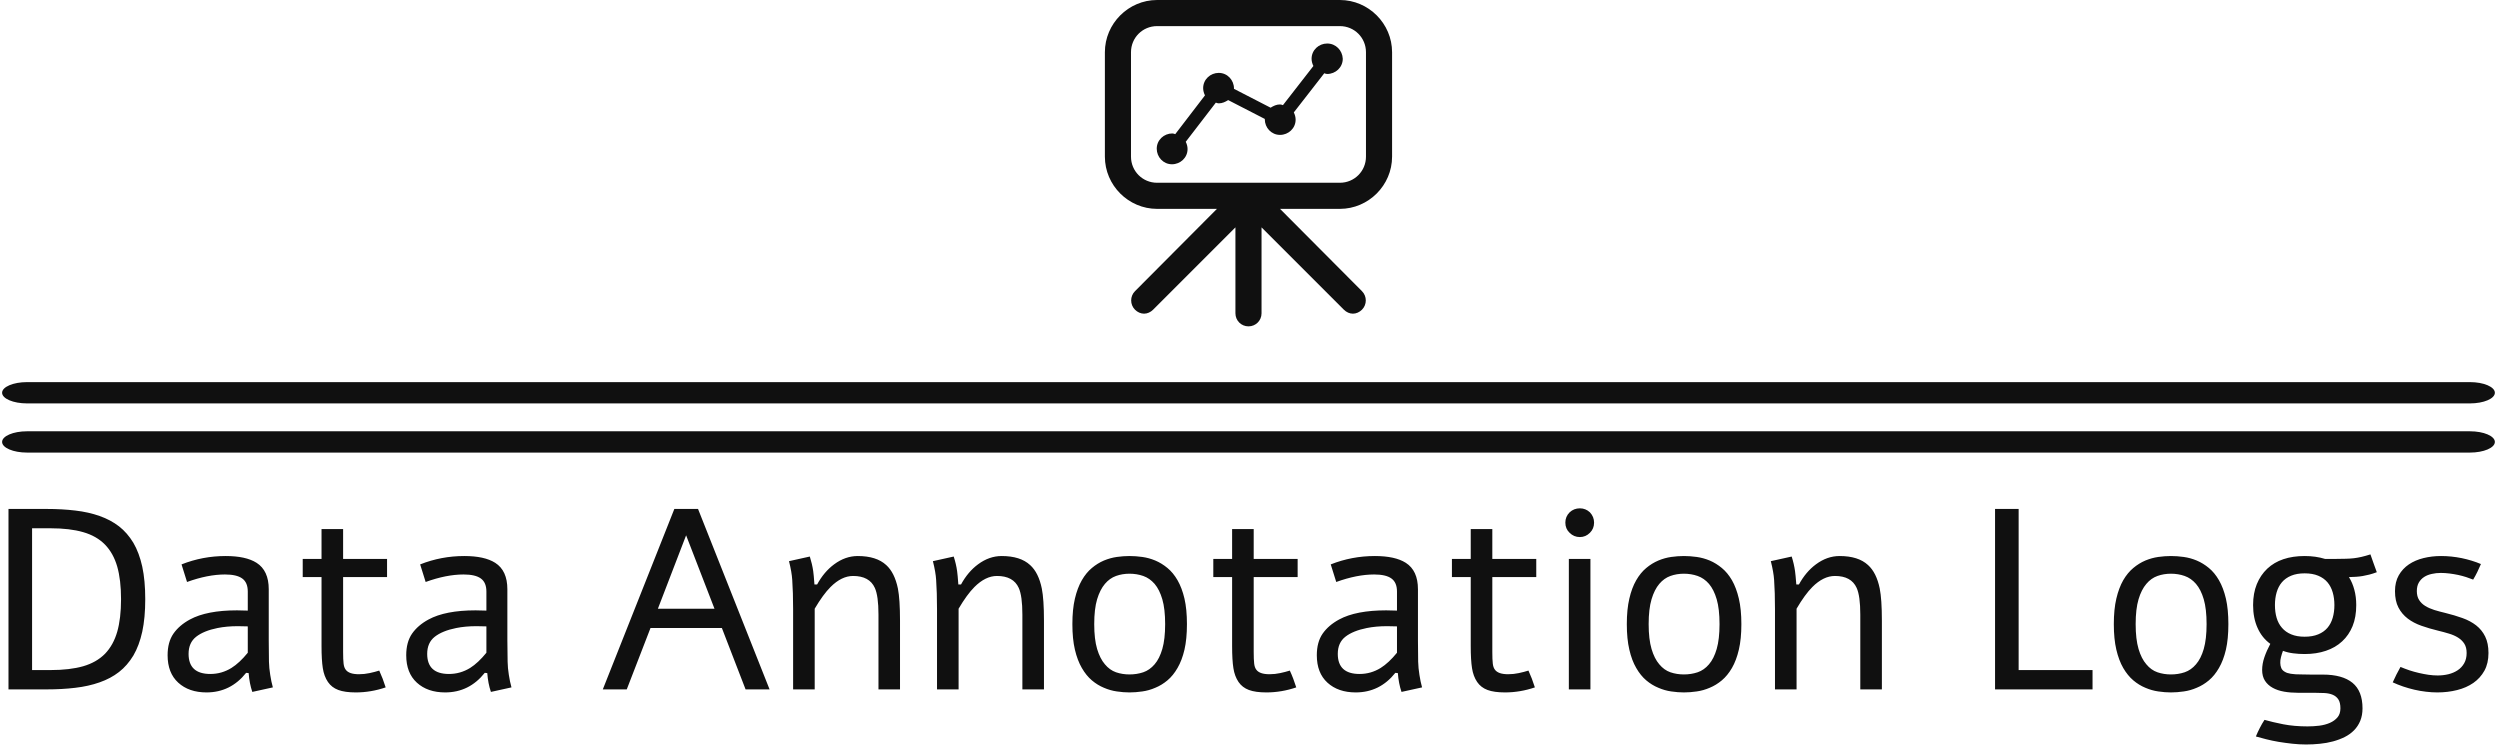
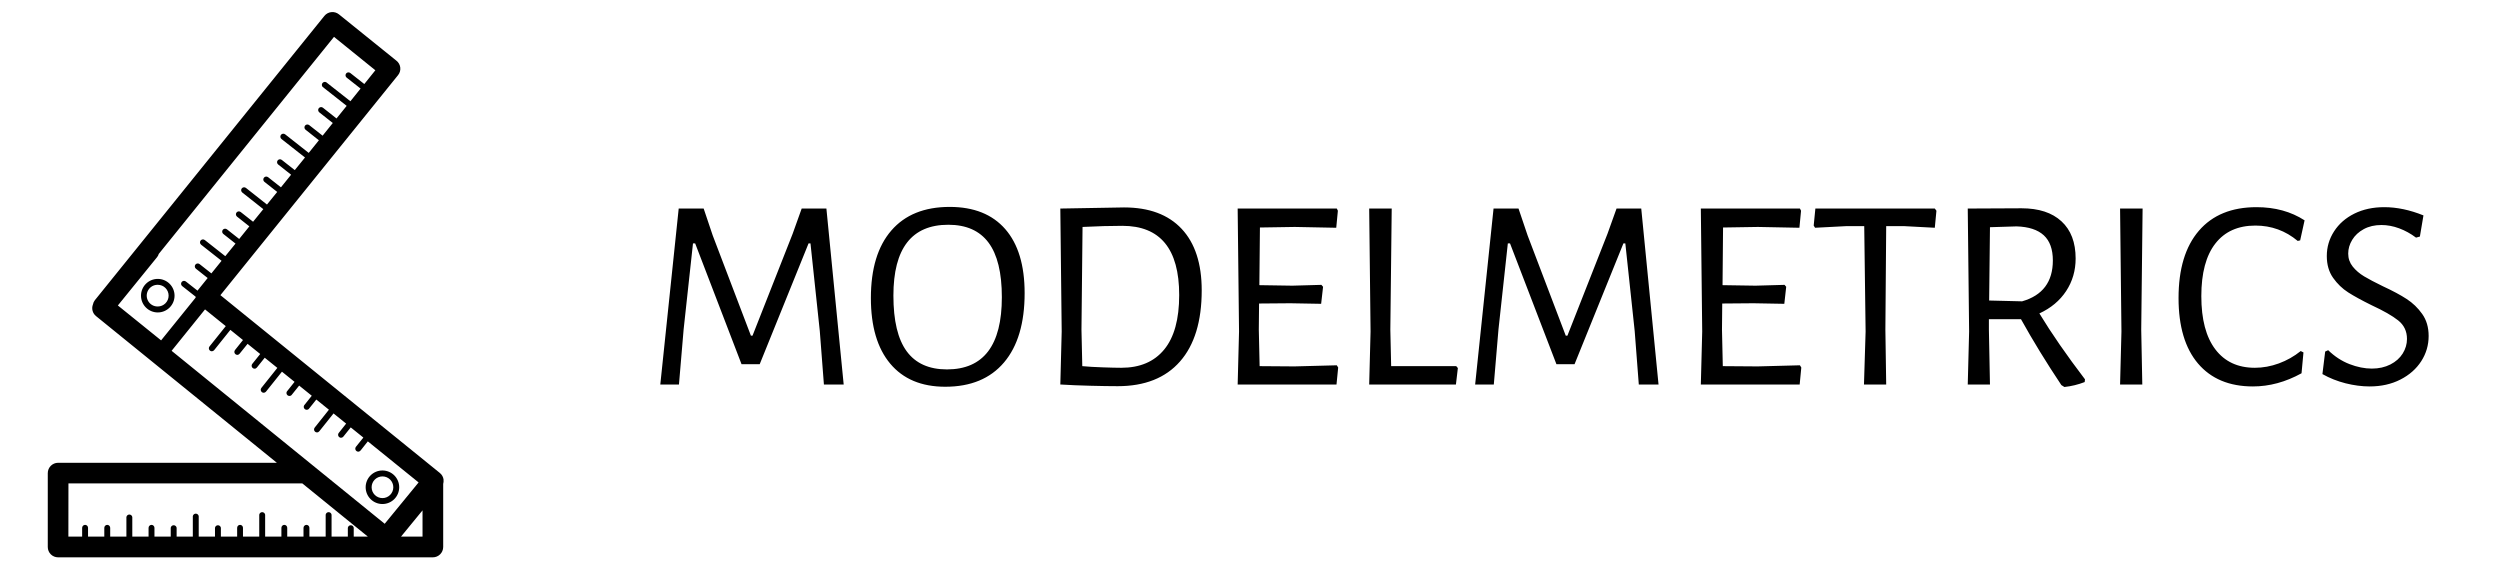
- <svg xmlns="http://www.w3.org/2000/svg" version="1.1" width="1500" height="450" viewBox="0 0 1500 450">
-   <g transform="matrix(1,0,0,1,-0.9090909,-1.653543)">
-     <svg viewBox="0 0 396 119" data-background-color="#efefef" preserveAspectRatio="xMidYMid meet" height="450" width="1500">
-       <g id="tight-bounds" transform="matrix(1,0,0,1,0.24,0.4372701)">
-         <svg viewBox="0 0 395.52 118.125" height="118.125" width="395.52">
-           <g>
-             <svg viewBox="0 0 397.498 118.716" height="118.125" width="395.52">
-               <g>
-                 <rect width="397.498" height="3.396" x="0" y="60.932" fill="#101010" opacity="1" stroke-width="0" stroke="transparent" fill-opacity="1" class="rect-yte-0" data-fill-palette-color="primary" rx="1%" id="yte-0" data-palette-color="#101010" />
-               </g>
-               <g>
-                 <rect width="397.498" height="3.396" x="0" y="68.773" fill="#101010" opacity="1" stroke-width="0" stroke="transparent" fill-opacity="1" class="rect-yte-1" data-fill-palette-color="primary" rx="1%" id="yte-1" data-palette-color="#101010" />
-               </g>
-               <g transform="matrix(1,0,0,1,0.9888,81.05895)">
-                 <svg viewBox="0 0 395.52 37.657" height="37.657" width="395.52">
-                   <g id="textblocktransform">
-                     <svg viewBox="0 0 395.52 37.657" height="37.657" width="395.52" id="textblock">
-                       <g>
-                         <svg viewBox="0 0 395.52 37.657" height="37.657" width="395.52">
-                           <g transform="matrix(1,0,0,1,0,0)">
-                             <svg width="395.52" viewBox="4.44 -35.23 482.55 45.95" height="37.657" data-palette-color="#101010">
-                               <path d="M11.87 0L4.44 0 4.44-35.11 11.87-35.11Q14.87-35.11 17.44-34.8 20.02-34.5 22.17-33.74L22.17-33.74Q24.32-32.98 25.94-31.73 27.56-30.47 28.74-28.52L28.74-28.52Q29.88-26.56 30.47-23.88 31.05-21.19 31.05-17.55L31.05-17.55Q31.05-13.92 30.47-11.23 29.88-8.54 28.74-6.59L28.74-6.59Q27.56-4.64 25.94-3.38 24.32-2.12 22.17-1.37L22.17-1.37Q20.02-0.61 17.44-0.31 14.87 0 11.87 0L11.87 0ZM9.03-3.76L12.62-3.76Q16.36-3.76 18.96-4.5 21.56-5.25 23.22-6.93L23.22-6.93Q24.85-8.62 25.6-11.22 26.34-13.82 26.34-17.55L26.34-17.55Q26.34-21.29 25.6-23.89 24.85-26.49 23.22-28.17L23.22-28.17Q21.56-29.86 18.96-30.6 16.36-31.35 12.62-31.35L12.62-31.35 9.03-31.35 9.03-3.76ZM39.18-20.9L39.18-20.9 38.11-24.32Q42.21-25.95 46.7-25.95L46.7-25.95Q50.63-25.95 52.71-24.63L52.71-24.63Q55.08-23.12 55.08-19.48L55.08-19.48 55.08-9.5Q55.08-7.5 55.12-5.4L55.12-5.4Q55.15-4.15 55.37-2.81L55.37-2.81Q55.56-1.54 55.88-0.39L55.88-0.39 51.88 0.49Q51.32-1.15 51.17-3.17L51.17-3.17 50.68-3.22Q47.65 0.59 42.97 0.59L42.97 0.59Q39.55 0.59 37.47-1.31 35.4-3.2 35.4-6.64L35.4-6.64Q35.4-9.2 36.53-10.84 37.67-12.48 39.74-13.6L39.74-13.6Q43.02-15.38 48.9-15.38L48.9-15.38Q49.68-15.38 51-15.33L51-15.33 51-19.04Q51-20.8 49.92-21.58 48.85-22.36 46.56-22.36L46.56-22.36Q43.21-22.36 39.18-20.9ZM51-7.13L51-7.13 51-12.26Q50.34-12.3 49.07-12.3L49.07-12.3Q46.92-12.3 45.11-11.94L45.11-11.94Q42.43-11.4 40.95-10.24 39.48-9.08 39.48-6.91L39.48-6.91Q39.48-3 43.72-3L43.72-3Q45.92-3 47.82-4.17L47.82-4.17Q49.39-5.15 51-7.13ZM65.35-25.39L65.35-31.2 69.55-31.2 69.55-25.39 78.1-25.39 78.1-21.85 69.55-21.85 69.55-7.28Q69.55-5.81 69.64-5.04 69.72-4.27 70.06-3.83L70.06-3.83Q70.7-2.95 72.63-2.95L72.63-2.95Q73.7-2.95 74.7-3.17L74.7-3.17Q75.73-3.39 76.58-3.66L76.58-3.66Q77.27-2.17 77.83-0.39L77.83-0.39Q74.95 0.59 72.02 0.59L72.02 0.59Q69.89 0.59 68.61 0.11 67.33-0.37 66.6-1.44L66.6-1.44Q65.84-2.56 65.6-4.13 65.35-5.69 65.35-8.45L65.35-8.45 65.35-21.85 61.69-21.85 61.69-25.39 65.35-25.39ZM85.61-20.9L85.61-20.9 84.54-24.32Q88.64-25.95 93.13-25.95L93.13-25.95Q97.06-25.95 99.14-24.63L99.14-24.63Q101.51-23.12 101.51-19.48L101.51-19.48 101.51-9.5Q101.51-7.5 101.56-5.4L101.56-5.4Q101.58-4.15 101.8-2.81L101.8-2.81Q101.99-1.54 102.31-0.39L102.31-0.39 98.31 0.49Q97.75-1.15 97.6-3.17L97.6-3.17 97.11-3.22Q94.08 0.59 89.4 0.59L89.4 0.59Q85.98 0.59 83.9-1.31 81.83-3.2 81.83-6.64L81.83-6.64Q81.83-9.2 82.96-10.84 84.1-12.48 86.17-13.6L86.17-13.6Q89.45-15.38 95.33-15.38L95.33-15.38Q96.11-15.38 97.43-15.33L97.43-15.33 97.43-19.04Q97.43-20.8 96.35-21.58 95.28-22.36 92.99-22.36L92.99-22.36Q89.64-22.36 85.61-20.9ZM97.43-7.13L97.43-7.13 97.43-12.26Q96.77-12.3 95.5-12.3L95.5-12.3Q93.35-12.3 91.55-11.94L91.55-11.94Q88.86-11.4 87.38-10.24 85.91-9.08 85.91-6.91L85.91-6.91Q85.91-3 90.15-3L90.15-3Q92.35-3 94.26-4.17L94.26-4.17Q95.82-5.15 97.43-7.13ZM152.53 0L147.86 0 143.25-11.94 129.36-11.94 124.74 0 120.08 0 134-35.11 138.61-35.11 152.53 0ZM136.29-29.98L130.8-15.7 141.81-15.7 136.29-29.98ZM156.31-24.95L156.31-24.95 160.36-25.85Q160.82-24.39 161.02-23.02L161.02-23.02Q161.12-22.36 161.26-20.41L161.26-20.41 161.78-20.41Q163.12-22.88 165.1-24.34L165.1-24.34Q167.27-25.95 169.69-25.95L169.69-25.95Q173.32-25.95 175.23-24.19L175.23-24.19Q176.86-22.71 177.5-19.63L177.5-19.63Q177.91-17.53 177.91-13.38L177.91-13.38 177.91 0 173.72 0 173.72-14.55Q173.72-18.19 173.01-19.75L173.01-19.75Q171.96-22.07 168.78-22.07L168.78-22.07Q166.54-22.07 164.39-19.92L164.39-19.92Q162.95-18.48 161.31-15.7L161.31-15.7 161.31 0 157.11 0 157.11-15.63Q157.11-18.92 156.94-21.31L156.94-21.31Q156.85-22.8 156.31-24.95ZM184.31-24.95L184.31-24.95 188.36-25.85Q188.83-24.39 189.02-23.02L189.02-23.02Q189.12-22.36 189.26-20.41L189.26-20.41 189.78-20.41Q191.12-22.88 193.1-24.34L193.1-24.34Q195.27-25.95 197.69-25.95L197.69-25.95Q201.33-25.95 203.23-24.19L203.23-24.19Q204.87-22.71 205.5-19.63L205.5-19.63Q205.92-17.53 205.92-13.38L205.92-13.38 205.92 0 201.72 0 201.72-14.55Q201.72-18.19 201.01-19.75L201.01-19.75Q199.96-22.07 196.78-22.07L196.78-22.07Q194.54-22.07 192.39-19.92L192.39-19.92Q190.95-18.48 189.31-15.7L189.31-15.7 189.31 0 185.11 0 185.11-15.63Q185.11-18.92 184.94-21.31L184.94-21.31Q184.85-22.8 184.31-24.95ZM222.56-25.95L222.56-25.95Q223.76-25.95 225.05-25.77 226.35-25.59 227.59-25.07L227.59-25.07Q228.84-24.54 229.95-23.62 231.06-22.71 231.91-21.24L231.91-21.24Q232.77-19.75 233.26-17.66 233.74-15.58 233.74-12.7L233.74-12.7Q233.74-9.81 233.26-7.73 232.77-5.64 231.91-4.17L231.91-4.17Q231.06-2.69 229.95-1.76 228.84-0.83 227.59-0.32L227.59-0.32Q226.35 0.22 225.05 0.4 223.76 0.59 222.56 0.59L222.56 0.59Q221.39 0.59 220.11 0.4 218.83 0.22 217.58-0.32L217.58-0.32Q216.34-0.83 215.24-1.76 214.14-2.69 213.29-4.17L213.29-4.17Q212.43-5.64 211.94-7.73 211.45-9.81 211.45-12.7L211.45-12.7Q211.45-15.58 211.94-17.66 212.43-19.75 213.29-21.24L213.29-21.24Q214.14-22.71 215.24-23.62 216.34-24.54 217.58-25.07L217.58-25.07Q218.83-25.59 220.1-25.77 221.37-25.95 222.56-25.95ZM222.56-22.51L222.56-22.51Q221.17-22.51 219.94-22.07 218.71-21.63 217.78-20.53L217.78-20.53Q216.83-19.41 216.26-17.53 215.7-15.65 215.7-12.7L215.7-12.7Q215.7-9.77 216.26-7.87 216.83-5.98 217.78-4.88L217.78-4.88Q218.71-3.76 219.94-3.33 221.17-2.91 222.56-2.91L222.56-2.91Q223.98-2.91 225.24-3.33 226.49-3.76 227.45-4.88L227.45-4.88Q228.4-5.98 228.95-7.87 229.5-9.77 229.5-12.7L229.5-12.7Q229.5-15.65 228.95-17.53 228.4-19.41 227.45-20.53L227.45-20.53Q226.49-21.63 225.24-22.07 223.98-22.51 222.56-22.51ZM242.53-25.39L242.53-31.2 246.73-31.2 246.73-25.39 255.28-25.39 255.28-21.85 246.73-21.85 246.73-7.28Q246.73-5.81 246.82-5.04 246.9-4.27 247.24-3.83L247.24-3.83Q247.88-2.95 249.81-2.95L249.81-2.95Q250.88-2.95 251.88-3.17L251.88-3.17Q252.91-3.39 253.76-3.66L253.76-3.66Q254.45-2.17 255.01-0.39L255.01-0.39Q252.13 0.59 249.2 0.59L249.2 0.59Q247.07 0.59 245.79 0.11 244.51-0.37 243.78-1.44L243.78-1.44Q243.02-2.56 242.78-4.13 242.53-5.69 242.53-8.45L242.53-8.45 242.53-21.85 238.87-21.85 238.87-25.39 242.53-25.39ZM262.79-20.9L262.79-20.9 261.72-24.32Q265.82-25.95 270.31-25.95L270.31-25.95Q274.24-25.95 276.32-24.63L276.32-24.63Q278.69-23.12 278.69-19.48L278.69-19.48 278.69-9.5Q278.69-7.5 278.73-5.4L278.73-5.4Q278.76-4.15 278.98-2.81L278.98-2.81Q279.17-1.54 279.49-0.39L279.49-0.39 275.49 0.49Q274.93-1.15 274.78-3.17L274.78-3.17 274.29-3.22Q271.26 0.59 266.58 0.59L266.58 0.59Q263.16 0.59 261.08-1.31 259.01-3.2 259.01-6.64L259.01-6.64Q259.01-9.2 260.14-10.84 261.28-12.48 263.35-13.6L263.35-13.6Q266.63-15.38 272.51-15.38L272.51-15.38Q273.29-15.38 274.61-15.33L274.61-15.33 274.61-19.04Q274.61-20.8 273.53-21.58 272.46-22.36 270.17-22.36L270.17-22.36Q266.82-22.36 262.79-20.9ZM274.61-7.13L274.61-7.13 274.61-12.26Q273.95-12.3 272.68-12.3L272.68-12.3Q270.53-12.3 268.73-11.94L268.73-11.94Q266.04-11.4 264.56-10.24 263.09-9.08 263.09-6.91L263.09-6.91Q263.09-3 267.33-3L267.33-3Q269.53-3 271.43-4.17L271.43-4.17Q273-5.15 274.61-7.13ZM288.96-25.39L288.96-31.2 293.16-31.2 293.16-25.39 301.71-25.39 301.71-21.85 293.16-21.85 293.16-7.28Q293.16-5.81 293.25-5.04 293.33-4.27 293.67-3.83L293.67-3.83Q294.31-2.95 296.24-2.95L296.24-2.95Q297.31-2.95 298.31-3.17L298.31-3.17Q299.34-3.39 300.19-3.66L300.19-3.66Q300.88-2.17 301.44-0.39L301.44-0.39Q298.56 0.59 295.63 0.59L295.63 0.59Q293.5 0.59 292.22 0.11 290.94-0.37 290.21-1.44L290.21-1.44Q289.45-2.56 289.21-4.13 288.96-5.69 288.96-8.45L288.96-8.45 288.96-21.85 285.3-21.85 285.3-25.39 288.96-25.39ZM310.2-35.23L310.2-35.23Q311.32-35.23 312.15-34.45L312.15-34.45Q312.96-33.59 312.96-32.45L312.96-32.45Q312.96-31.27 312.15-30.47L312.15-30.47Q311.32-29.64 310.2-29.64L310.2-29.64Q309.03-29.64 308.2-30.47L308.2-30.47Q307.37-31.25 307.37-32.45L307.37-32.45Q307.37-33.62 308.2-34.45L308.2-34.45Q309.03-35.23 310.2-35.23ZM308.05 0L308.05-25.39 312.25-25.39 312.25 0 308.05 0ZM330.44-25.95L330.44-25.95Q331.63-25.95 332.93-25.77 334.22-25.59 335.47-25.07L335.47-25.07Q336.71-24.54 337.82-23.62 338.93-22.71 339.79-21.24L339.79-21.24Q340.64-19.75 341.13-17.66 341.62-15.58 341.62-12.7L341.62-12.7Q341.62-9.81 341.13-7.73 340.64-5.64 339.79-4.17L339.79-4.17Q338.93-2.69 337.82-1.76 336.71-0.83 335.47-0.32L335.47-0.32Q334.22 0.22 332.93 0.4 331.63 0.59 330.44 0.59L330.44 0.59Q329.26 0.59 327.98 0.4 326.7 0.22 325.46-0.32L325.46-0.32Q324.21-0.83 323.11-1.76 322.01-2.69 321.16-4.17L321.16-4.17Q320.3-5.64 319.82-7.73 319.33-9.81 319.33-12.7L319.33-12.7Q319.33-15.58 319.82-17.66 320.3-19.75 321.16-21.24L321.16-21.24Q322.01-22.71 323.11-23.62 324.21-24.54 325.46-25.07L325.46-25.07Q326.7-25.59 327.97-25.77 329.24-25.95 330.44-25.95ZM330.44-22.51L330.44-22.51Q329.04-22.51 327.81-22.07 326.58-21.63 325.65-20.53L325.65-20.53Q324.7-19.41 324.14-17.53 323.58-15.65 323.58-12.7L323.58-12.7Q323.58-9.77 324.14-7.87 324.7-5.98 325.65-4.88L325.65-4.88Q326.58-3.76 327.81-3.33 329.04-2.91 330.44-2.91L330.44-2.91Q331.85-2.91 333.11-3.33 334.37-3.76 335.32-4.88L335.32-4.88Q336.27-5.98 336.82-7.87 337.37-9.77 337.37-12.7L337.37-12.7Q337.37-15.65 336.82-17.53 336.27-19.41 335.32-20.53L335.32-20.53Q334.37-21.63 333.11-22.07 331.85-22.51 330.44-22.51ZM347.35-24.95L347.35-24.95 351.41-25.85Q351.87-24.39 352.06-23.02L352.06-23.02Q352.16-22.36 352.31-20.41L352.31-20.41 352.82-20.41Q354.16-22.88 356.14-24.34L356.14-24.34Q358.31-25.95 360.73-25.95L360.73-25.95Q364.37-25.95 366.27-24.19L366.27-24.19Q367.91-22.71 368.54-19.63L368.54-19.63Q368.96-17.53 368.96-13.38L368.96-13.38 368.96 0 364.76 0 364.76-14.55Q364.76-18.19 364.05-19.75L364.05-19.75Q363-22.07 359.83-22.07L359.83-22.07Q357.58-22.07 355.43-19.92L355.43-19.92Q353.99-18.48 352.36-15.7L352.36-15.7 352.36 0 348.16 0 348.16-15.63Q348.16-18.92 347.99-21.31L347.99-21.31Q347.89-22.8 347.35-24.95ZM390.98 0L390.98-35.11 395.57-35.11 395.57-3.76 409.95-3.76 409.95 0 390.98 0ZM425.2-25.95L425.2-25.95Q426.4-25.95 427.69-25.77 428.99-25.59 430.23-25.07L430.23-25.07Q431.48-24.54 432.59-23.62 433.7-22.71 434.55-21.24L434.55-21.24Q435.41-19.75 435.9-17.66 436.38-15.58 436.38-12.7L436.38-12.7Q436.38-9.81 435.9-7.73 435.41-5.64 434.55-4.17L434.55-4.17Q433.7-2.69 432.59-1.76 431.48-0.83 430.23-0.32L430.23-0.32Q428.99 0.22 427.69 0.4 426.4 0.59 425.2 0.59L425.2 0.59Q424.03 0.59 422.75 0.4 421.47 0.22 420.22-0.32L420.22-0.32Q418.98-0.83 417.88-1.76 416.78-2.69 415.92-4.17L415.92-4.17Q415.07-5.64 414.58-7.73 414.09-9.81 414.09-12.7L414.09-12.7Q414.09-15.58 414.58-17.66 415.07-19.75 415.92-21.24L415.92-21.24Q416.78-22.71 417.88-23.62 418.98-24.54 420.22-25.07L420.22-25.07Q421.47-25.59 422.74-25.77 424.01-25.95 425.2-25.95ZM425.2-22.51L425.2-22.51Q423.81-22.51 422.58-22.07 421.34-21.63 420.42-20.53L420.42-20.53Q419.46-19.41 418.9-17.53 418.34-15.65 418.34-12.7L418.34-12.7Q418.34-9.77 418.9-7.87 419.46-5.98 420.42-4.88L420.42-4.88Q421.34-3.76 422.58-3.33 423.81-2.91 425.2-2.91L425.2-2.91Q426.62-2.91 427.87-3.33 429.13-3.76 430.08-4.88L430.08-4.88Q431.04-5.98 431.59-7.87 432.14-9.77 432.14-12.7L432.14-12.7Q432.14-15.65 431.59-17.53 431.04-19.41 430.08-20.53L430.08-20.53Q429.13-21.63 427.87-22.07 426.62-22.51 425.2-22.51ZM455.18-25.39L457.43-25.39Q458.48-25.39 459.27-25.42 460.06-25.44 460.79-25.52 461.53-25.61 462.27-25.78 463.02-25.95 464.02-26.27L464.02-26.27Q464.33-25.34 464.64-24.51 464.95-23.68 465.26-22.8L465.26-22.8Q464.48-22.51 463.82-22.34 463.16-22.17 462.52-22.06 461.87-21.95 461.22-21.91 460.58-21.88 459.84-21.85L459.84-21.85Q460.53-20.75 460.89-19.38 461.26-18.02 461.26-16.41L461.26-16.41Q461.26-14.06 460.55-12.32 459.84-10.57 458.52-9.35L458.52-9.35Q457.21-8.13 455.36-7.51 453.52-6.88 451.22-6.88L451.22-6.88Q450.05-6.88 449-7.02 447.95-7.15 447-7.5L447-7.5Q446.78-6.91 446.62-6.3 446.46-5.69 446.48-5.14 446.49-4.59 446.68-4.14 446.88-3.69 447.37-3.42L447.37-3.42Q447.61-3.27 447.88-3.19 448.15-3.1 448.53-3.04 448.91-2.98 449.44-2.94 449.98-2.91 450.74-2.91L450.74-2.91Q451.47-2.88 452.46-2.88 453.45-2.88 454.76-2.88L454.76-2.88Q458.57-2.88 460.53-1.28 462.48 0.32 462.48 3.69L462.48 3.69Q462.48 5.05 462.04 6.12 461.6 7.18 460.83 7.96 460.06 8.74 459.01 9.27 457.96 9.79 456.74 10.12 455.52 10.45 454.19 10.58 452.86 10.72 451.52 10.72L451.52 10.72Q450.17 10.72 448.82 10.57 447.46 10.42 446.17 10.21L446.17 10.21Q444.88 9.99 443.74 9.7 442.61 9.42 441.73 9.16L441.73 9.16Q442.07 8.33 442.5 7.5 442.92 6.67 443.41 5.93L443.41 5.93Q444.95 6.37 447.07 6.79 449.2 7.2 451.79 7.2L451.79 7.2Q452.96 7.2 454.09 7.06 455.23 6.91 456.14 6.51 457.06 6.1 457.62 5.43 458.18 4.76 458.18 3.69L458.18 3.69Q458.18 2.56 457.78 1.95 457.38 1.34 456.69 1.05 456.01 0.76 455.08 0.71 454.15 0.66 453.13 0.66L453.13 0.66 449.93 0.66Q448.49 0.66 447.22 0.44 445.95 0.22 445-0.31 444.05-0.83 443.5-1.68 442.95-2.54 442.95-3.78L442.95-3.78Q442.95-4.98 443.39-6.26 443.83-7.54 444.54-8.86L444.54-8.86Q442.92-10.03 442.06-11.96 441.19-13.89 441.19-16.41L441.19-16.41Q441.19-18.7 441.91-20.47 442.63-22.24 443.95-23.49L443.95-23.49Q445.27-24.73 447.1-25.34 448.93-25.95 451.22-25.95L451.22-25.95Q453.37-25.95 455.18-25.39L455.18-25.39ZM451.22-22.58L451.22-22.58Q449.69-22.58 448.59-22.12 447.49-21.66 446.79-20.84 446.1-20.02 445.77-18.88 445.44-17.75 445.44-16.41L445.44-16.41Q445.44-15.04 445.77-13.92 446.1-12.79 446.81-11.98 447.51-11.16 448.6-10.71 449.69-10.25 451.22-10.25L451.22-10.25Q452.76-10.25 453.86-10.71 454.96-11.16 455.66-11.98 456.35-12.79 456.68-13.93 457.01-15.06 457.01-16.41L457.01-16.41Q457.01-17.75 456.68-18.88 456.35-20.02 455.66-20.84 454.96-21.66 453.86-22.12 452.76-22.58 451.22-22.58ZM477.76-25.95L477.76-25.95Q479.76-25.95 481.78-25.54 483.79-25.12 485.52-24.39L485.52-24.39Q485.18-23.61 484.82-22.85 484.45-22.09 484.01-21.36L484.01-21.36Q483.4-21.61 482.66-21.85 481.91-22.09 481.09-22.27 480.27-22.44 479.41-22.55 478.54-22.66 477.71-22.66L477.71-22.66Q476.81-22.66 475.97-22.47 475.12-22.29 474.48-21.88 473.83-21.46 473.44-20.79 473.05-20.12 473.05-19.12L473.05-19.12Q473.05-18.09 473.49-17.4 473.93-16.7 474.68-16.24 475.44-15.77 476.45-15.45 477.47-15.14 478.61-14.87L478.61-14.87Q480.4-14.43 481.93-13.88 483.47-13.33 484.6-12.45 485.72-11.57 486.35-10.28 486.99-8.98 486.99-7.08L486.99-7.08Q486.99-5.08 486.2-3.64 485.4-2.2 484.05-1.26 482.69-0.32 480.89 0.13 479.08 0.59 477.03 0.59L477.03 0.59Q475.95 0.59 474.82 0.45 473.68 0.32 472.57 0.06 471.46-0.2 470.39-0.56 469.31-0.93 468.36-1.37L468.36-1.37Q468.7-2.15 469.08-2.89 469.46-3.64 469.87-4.37L469.87-4.37Q470.68-4.03 471.58-3.72 472.49-3.42 473.44-3.2 474.39-2.98 475.32-2.84 476.25-2.71 477.1-2.71L477.1-2.71Q478.18-2.71 479.19-2.95 480.2-3.2 480.99-3.72 481.79-4.25 482.26-5.08 482.74-5.91 482.74-7.08L482.74-7.08Q482.74-8.18 482.29-8.89 481.84-9.59 481.08-10.07 480.32-10.55 479.31-10.85 478.3-11.16 477.17-11.43L477.17-11.43Q475.47-11.84 473.94-12.38 472.41-12.92 471.28-13.78 470.14-14.65 469.47-15.93 468.8-17.21 468.8-19.12L468.8-19.12Q468.8-20.9 469.53-22.19 470.27-23.49 471.5-24.32 472.73-25.15 474.35-25.55 475.98-25.95 477.76-25.95Z" opacity="1" transform="matrix(1,0,0,1,0,0)" fill="#101010" class="wordmark-text-0" data-fill-palette-color="primary" id="text-0" />
-                             </svg>
-                           </g>
-                         </svg>
-                       </g>
-                     </svg>
-                   </g>
-                 </svg>
-               </g>
-               <g transform="matrix(1,0,0,1,175.8502,0)">
-                 <svg viewBox="0 0 45.797 52.042" height="52.042" width="45.797">
-                   <g>
-                     <svg version="1.1" x="0" y="0" viewBox="10.4 5 79.2 90" style="enable-background:new 0 0 100 100;" xml:space="preserve" height="52.042" width="45.797" class="icon-icon-0" data-fill-palette-color="accent" id="icon-0">
-                       <path d="M75.2 5H24.8C16.9 5 10.4 11.5 10.4 19.4V48.2C10.4 56.1 16.9 62.6 24.8 62.6H41.3L18.7 85.3C17.3 86.7 17.3 89 18.7 90.4 19.4 91.1 20.3 91.5 21.2 91.5S23 91.1 23.7 90.4L46.4 67.7V91.4C46.4 93.4 48 95 50 95S53.6 93.4 53.6 91.4V67.7L76.3 90.4C77 91.1 77.9 91.5 78.8 91.5S80.6 91.1 81.3 90.4C82.7 89 82.7 86.7 81.3 85.3L58.7 62.6H75.2C83.1 62.6 89.6 56.1 89.6 48.2V19.4C89.6 11.5 83.1 5 75.2 5M82.4 48.2C82.4 52.2 79.2 55.4 75.2 55.4H24.8C20.8 55.4 17.6 52.2 17.6 48.2V19.4C17.6 15.4 20.8 12.2 24.8 12.2H75.2C79.2 12.2 82.4 15.4 82.4 19.4z" fill="#101010" data-fill-palette-color="accent" />
-                       <path d="M71.7 17C69.4 17 67.4 18.8 67.4 21.2 67.4 21.9 67.6 22.6 67.9 23.2L59.5 34C59.2 33.9 59 33.8 58.7 33.8 57.7 33.8 56.9 34.2 56.1 34.7L46 29.5V29.4C46 27.1 44.2 25.1 41.8 25.1 39.5 25.1 37.5 26.9 37.5 29.3 37.5 30 37.7 30.7 38 31.3L29.8 42C29.5 41.9 29.3 41.8 29 41.8 26.7 41.8 24.7 43.6 24.7 46 24.7 48.3 26.5 50.3 28.9 50.3 31.2 50.3 33.2 48.5 33.2 46.1 33.2 45.4 33 44.7 32.7 44.1L41 33.3C41.3 33.4 41.5 33.5 41.8 33.5 42.8 33.5 43.6 33.1 44.4 32.6L54.5 37.8V37.9C54.5 40.2 56.3 42.2 58.7 42.2 61 42.2 63 40.4 63 38 63 37.3 62.8 36.6 62.5 36L70.9 25.2C71.2 25.3 71.4 25.4 71.7 25.4 74 25.4 76 23.6 76 21.2 75.9 18.9 74.1 17 71.7 17" fill="#101010" data-fill-palette-color="accent" />
-                     </svg>
-                   </g>
-                 </svg>
-               </g>
-               <g />
-             </svg>
-           </g>
-           <defs />
-         </svg>
-         <rect width="395.52" height="118.125" fill="none" stroke="none" visibility="hidden" />
-       </g>
-     </svg>
+ <svg xmlns="http://www.w3.org/2000/svg" xml:space="preserve" data-id="lg_YY27hSTVk3Pdql6UPW" data-version="1" viewBox="469 -0.5 562 128">
+   <g data-padding="20">
+     <g transform="translate(10 2.264)scale(.96435)">
+       <rect width="421.055" height="72.32" x="156.574" y="-371.803" fill="none" rx="0" ry="0" transform="translate(469.98 402.81)" />
+       <path d="m668.61 45.747 4.03 41.02h-4.61l-.96-12.48-2.17-20.41h-.45l-11.39 28.16h-4.23l-10.81-28.16h-.51l-2.18 20.03-1.09 12.86h-4.35l4.29-41.02H640l2.11 6.27 8.9 23.36h.38l9.35-23.74 2.11-5.89Zm28.74-.38q8.44 0 12.96 5.18 4.51 5.18 4.51 14.91 0 10.5-4.8 16.16-4.8 5.67-13.7 5.67-8.32 0-12.83-5.38t-4.51-15.3q0-10.24 4.77-15.74 4.76-5.5 13.6-5.5m-.32 4.16q-12.8 0-12.8 16.51 0 8.77 3.1 12.99t9.38 4.22q12.8 0 12.8-16.83 0-8.57-3.11-12.73-3.1-4.16-9.37-4.16m40.96-4.04q8.76 0 13.44 5 4.67 4.99 4.67 14.33 0 10.82-5.06 16.58-5.05 5.76-14.53 5.76-2.62 0-6.36-.1-3.75-.09-6.95-.29h-.06l.32-12.35-.32-28.67h.06Zm-.64 37.38q6.52 0 10.01-4.26 3.49-4.25 3.49-12.7 0-16.13-13.25-16.13-4.03 0-9.28.26l-.25 23.93.19 8.52q1.98.19 4.77.28 2.78.1 4.32.1m50.24-.58.32.52-.39 3.96h-23.04l.32-12.35-.32-28.67h23.11l.25.51-.38 3.97-9.67-.19-8.12.13-.13 13.44 7.68.12 6.78-.19.39.45-.45 3.97-7.17-.13-7.3.06-.06 6.08.19 8.52 8.13.06Zm27.84.2.38.44-.45 3.84h-20.22l.32-12.35-.32-28.67h5.25l-.32 28.22.19 8.52Zm43.13-36.74 4.03 41.02h-4.6l-.96-12.48-2.18-20.41h-.45l-11.39 28.16h-4.22l-10.82-28.16h-.51l-2.18 20.03-1.09 12.86h-4.35l4.29-41.02h5.82l2.12 6.27 8.89 23.36h.39l9.34-23.74 2.11-5.89Zm36.99 36.54.32.52-.38 3.96h-23.04l.32-12.35-.32-28.67h23.1l.26.51-.38 3.97-9.67-.19-8.13.13-.12 13.44 7.68.12 6.78-.19.38.45-.44 3.97-7.17-.13-7.3.06-.06 6.08.19 8.52 8.13.06Zm31.44-36.54.38.51-.38 3.97-7.17-.38h-4.16l-.19 24.12.19 12.8h-5.18l.38-12.35-.32-24.57h-4.16l-7.3.38-.32-.51.39-3.97Zm24.38 24.45q4.23 6.97 10.63 15.36l-.07.64q-2.3.89-4.73 1.15l-.71-.45q-5.25-7.87-9.41-15.36h-7.48v2.43l.25 12.8h-5.18l.32-12.35-.32-28.67 12.54-.06q6.02 0 9.31 3.04 3.3 3.04 3.3 8.67 0 4.22-2.21 7.58t-6.24 5.22m-11.52-20.1-.19 17.09 7.68.19q7.17-2.05 7.17-9.53 0-3.91-2.11-5.86-2.12-1.95-6.34-2.08Zm35.58-4.35-.32 28.22.25 12.8h-5.18l.32-12.35-.32-28.67Zm26.56-.32q6.46 0 11.2 3.07l-1.03 4.67-.57.13q-4.29-3.58-9.86-3.58-6.08 0-9.34 4.19-3.27 4.19-3.27 12.26 0 8.12 3.27 12.41 3.26 4.29 9.21 4.29 2.82 0 5.6-1.02 2.79-1.03 5.09-2.88l.64.32-.45 4.86q-5.57 3.07-11.33 3.07-8.25 0-12.8-5.34-4.54-5.35-4.54-15.27 0-10.17 4.74-15.68 4.73-5.5 13.44-5.5m29.76 0q4.41 0 9.15 1.92l-.83 4.93-.9.25q-1.86-1.4-3.94-2.17t-4.12-.77q-2.37 0-4.13.96t-2.69 2.5q-.93 1.53-.93 3.2 0 1.72 1.06 3.04 1.05 1.31 2.65 2.27t4.36 2.3q3.45 1.6 5.56 2.98 2.12 1.37 3.62 3.49 1.5 2.11 1.5 5.12 0 3.2-1.72 5.88-1.73 2.69-4.87 4.29-3.13 1.6-7.17 1.6-2.68 0-5.6-.73-2.91-.74-5.4-2.15l.64-5.25.7-.32q2.24 2.18 4.96 3.24 2.72 1.05 5.22 1.05 2.43 0 4.32-.96 1.88-.96 2.88-2.56.99-1.6.99-3.39 0-2.69-2.05-4.32t-6.21-3.55q-3.39-1.67-5.44-2.98t-3.52-3.39-1.47-5.09q0-3.13 1.7-5.76 1.69-2.62 4.73-4.13 3.04-1.5 6.95-1.5m-452.373 63.568a2.37 2.37 0 0 0-.9-1.627l-51.13-41.428 41.397-51.27a2.37 2.37 0 0 0-.38-3.398L554.982.48a2.417 2.417 0 0 0-3.397.363l-53.5 66.266q-.347.442-.457 1.01a2.37 2.37 0 0 0 .71 2.687l42.17 34.207h-51.001a2.414 2.414 0 0 0-2.402 2.417v17.222a2.4 2.4 0 0 0 2.402 2.402h87.358a2.417 2.417 0 0 0 2.417-2.418v-14.694q.127-.474.08-.948m-63.39-30.083 7.789-9.654 4.835 3.903-3.792 4.74a.695.695 0 0 0 .537 1.122q.316 0 .537-.253l3.792-4.74 2.939 2.37-1.864 2.338a.695.695 0 0 0 .11.964q.206.158.427.158.316 0 .537-.268l1.864-2.307 2.94 2.37-1.85 2.307a.695.695 0 0 0 .538 1.12q.316 0 .537-.267l1.833-2.291 2.939 2.37-3.73 4.677a.695.695 0 0 0 .11.963q.19.158.428.158.316 0 .537-.252l3.729-4.661 2.939 2.37-1.801 2.259a.695.695 0 0 0 1.074.853l1.8-2.243 2.94 2.37-1.785 2.243a.695.695 0 0 0 1.074.853l1.77-2.212 2.938 2.37-3.318 4.172a.695.695 0 0 0 .095.963q.206.158.443.158.316 0 .537-.268l3.318-4.156 2.939 2.37-1.738 2.197a.695.695 0 0 0 .537 1.106q.316 0 .537-.253l1.738-2.165 2.939 2.37-1.738 2.165a.695.695 0 0 0 .11.964q.206.158.427.158.316 0 .553-.27l1.69-2.132 11.835 9.575-7.9 9.638Zm37.856-73.185 9.638 7.789-2.575 3.207-3.27-2.575a.695.695 0 0 0-.964.11.695.695 0 0 0 .11.964l3.255 2.56-2.37 2.955-5.625-4.424a.695.695 0 0 0-.853 1.074l5.609 4.424-2.37 2.939-3.176-2.512a.695.695 0 0 0-.964.126.695.695 0 0 0 .11.948l3.16 2.496-2.37 2.955-3.127-2.465a.695.695 0 0 0-.964.11.695.695 0 0 0 .11.965l3.113 2.464-2.37 2.94-5.498-4.33a.695.695 0 0 0-.964.11.695.695 0 0 0 .11.98l5.483 4.314-2.386 2.938-3.033-2.385a.68.68 0 0 0-.854 1.058l3.034 2.402-2.37 2.939-3.002-2.37a.695.695 0 0 0-.964.126.695.695 0 0 0 .11.964l2.987 2.354-2.386 2.939-4.898-3.871a.695.695 0 0 0-.98.11.695.695 0 0 0 .127.964l4.898 3.87-2.386 2.94-2.891-2.275a.695.695 0 0 0-.964.11.695.695 0 0 0 .11.964l2.876 2.275-2.37 2.94-2.844-2.244a.695.695 0 0 0-.98.11.695.695 0 0 0 .127.964l2.844 2.244-2.386 2.938-4.771-3.76a.695.695 0 0 0-.98.11.695.695 0 0 0 .126.98l4.756 3.745-2.37 2.939-2.765-2.18a.695.695 0 0 0-.964.126.695.695 0 0 0 .11.948l2.75 2.18-2.291 2.844-.063.11-2.733-2.148a.695.695 0 0 0-.964.11.68.68 0 0 0 .11.964l3.145 2.48-.016.222-8.042 9.954-10.08-8.137 9.132-11.25q.284-.347.395-.758Zm-61.904 104.09h54.51l15.279 12.403h-3.287v-2.054a.695.695 0 0 0-1.374 0v2.054h-3.792v-5.103a.695.695 0 0 0-1.375 0v5.103h-3.792v-2.054c0-.363-.3-.68-.68-.68s-.695.317-.695.696v2.038h-3.792v-2.054c0-.363-.3-.68-.68-.68s-.68.317-.68.696v2.038h-3.79v-5.103a.695.695 0 0 0-1.375 0v5.103h-3.792v-2.054c0-.363-.3-.68-.68-.68s-.68.317-.68.696v2.038h-3.791v-2.054a.695.695 0 0 0-1.374 0v2.054h-3.792v-4.55a.695.695 0 1 0-1.375 0v4.55h-3.776v-2.054a.695.695 0 0 0-1.375 0v2.054h-3.792v-2.054a.695.695 0 0 0-.68-.68.7.7 0 0 0-.694.696v2.038h-3.792v-4.55a.695.695 0 0 0-1.375 0v4.55h-3.776v-2.054a.695.695 0 0 0-.68-.68.69.69 0 0 0-.695.696v2.038h-3.792v-2.054c0-.363-.3-.68-.68-.68s-.694.317-.694.696v2.038h-3.208Zm77.53 12.403 5.01-6.115v6.115Z" />
+       <path d="M512.748 62.148a3.91 3.91 0 1 0 0 7.82 3.91 3.91 0 0 0 0-7.82m0 6.43a2.528 2.528 0 1 1 0-5.055 2.528 2.528 0 0 1 0 5.056m56.28 42.138a3.91 3.91 0 1 0-7.821 0 3.91 3.91 0 0 0 7.82 0m-3.902 2.529a2.528 2.528 0 1 1 0-5.056 2.528 2.528 0 0 1 0 5.056" />
+     </g>
+     <path fill="transparent" stroke="transparent" d="M469.5 0h561v127h-561z" />
  </g>
</svg>
